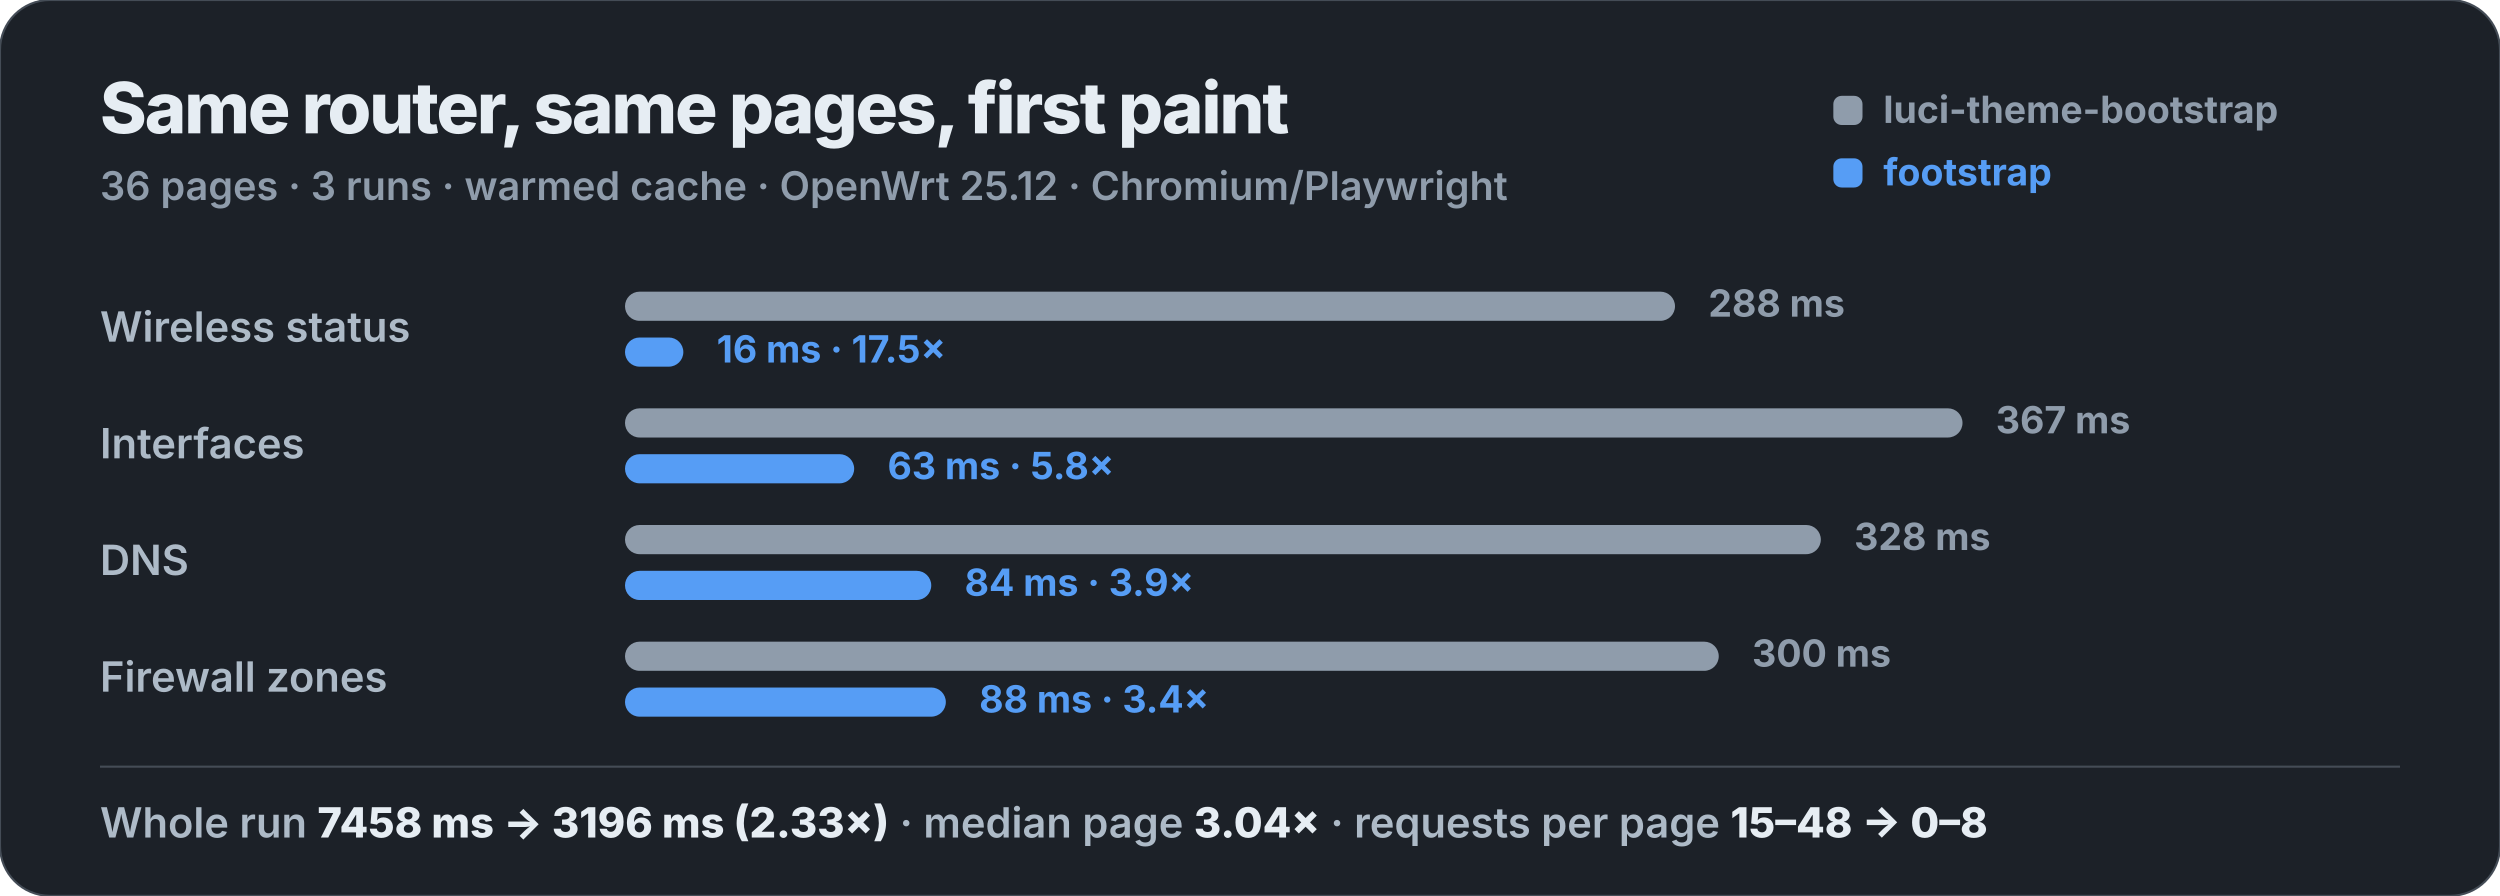
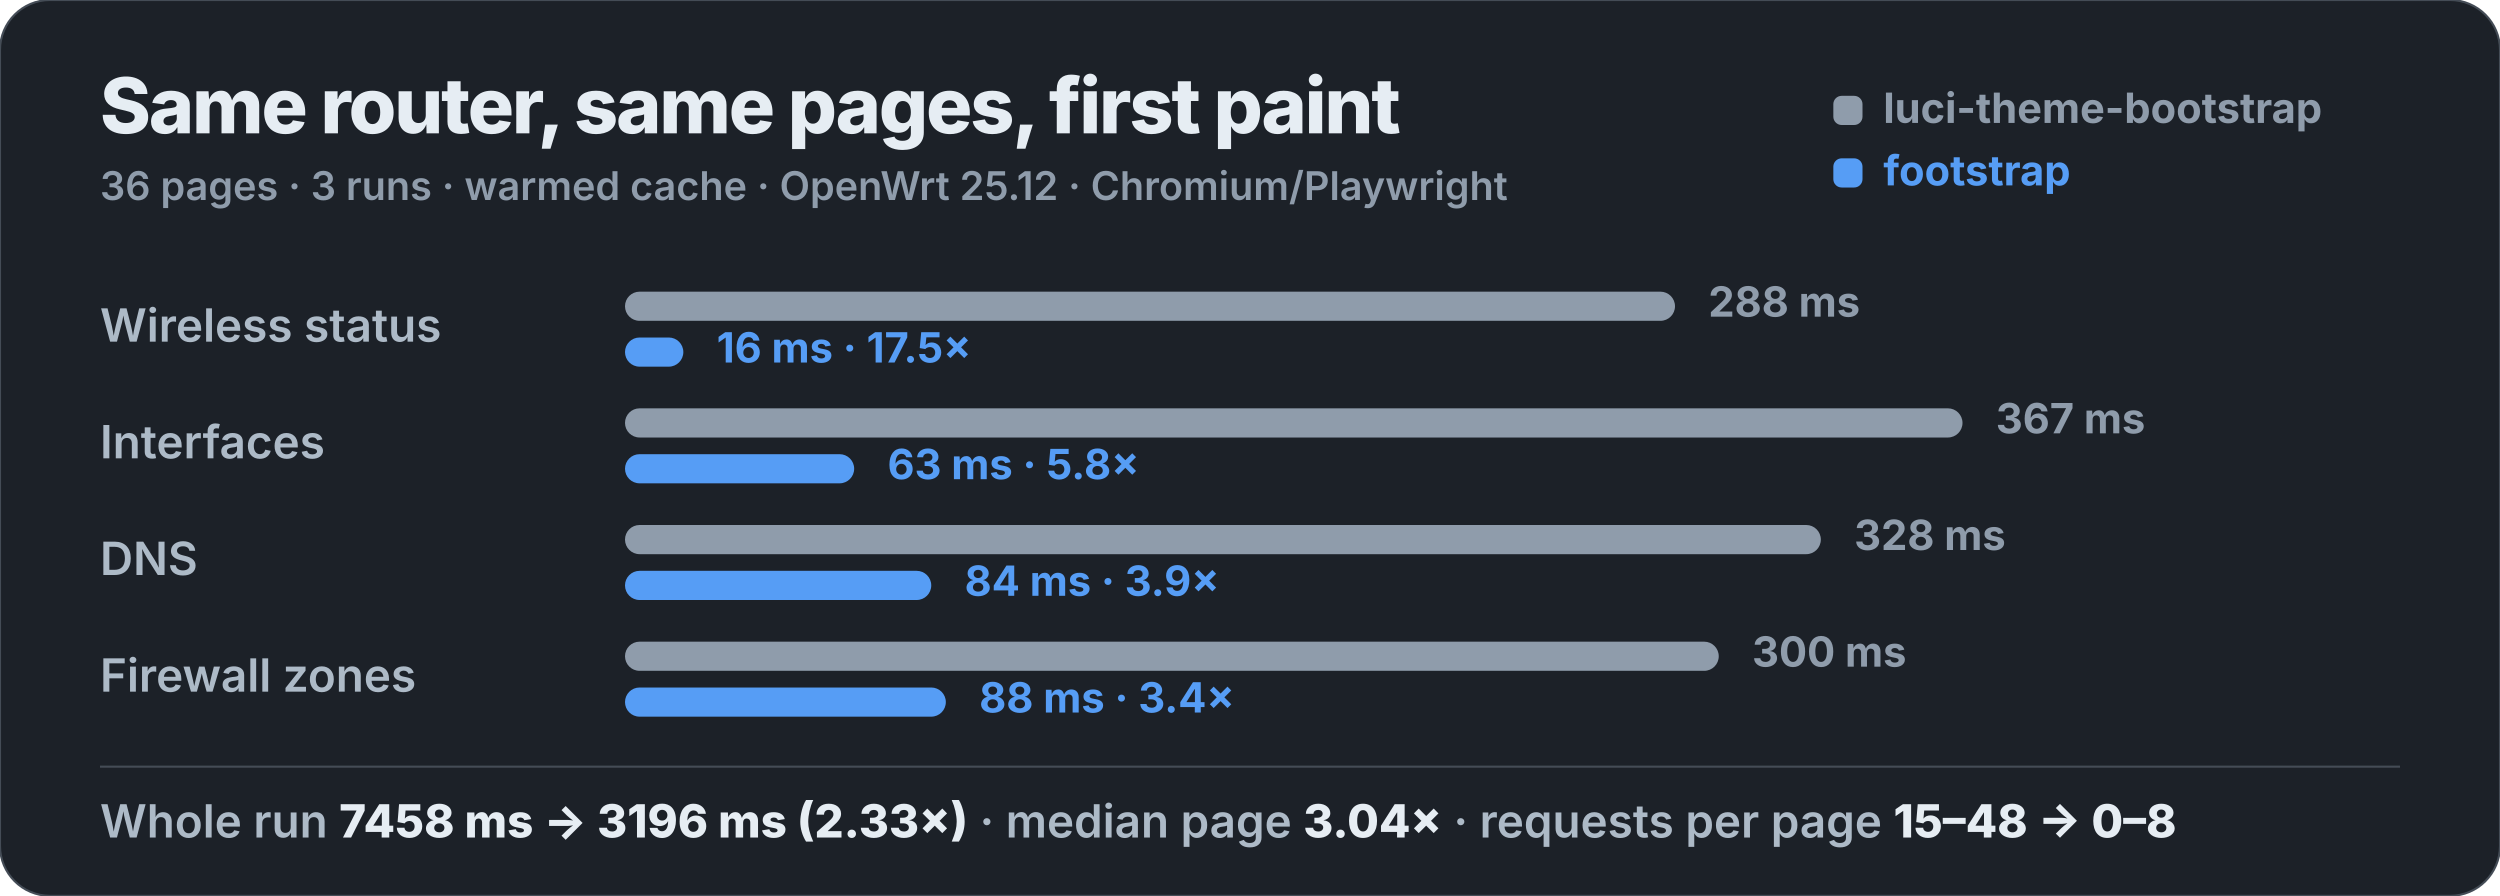
<svg xmlns="http://www.w3.org/2000/svg" width="1200" height="430" viewBox="0 0 1200 430" role="img" aria-labelledby="sp-t sp-d">
  <g font-family="-apple-system,BlinkMacSystemFont,'Segoe UI',Manrope,sans-serif">
    <rect width="1200" height="430" rx="24" fill="#1c2128" stroke="#444c56" />
-     <text x="48" y="64" fill="#e6edf3" font-size="34" font-weight="800" letter-spacing="-1">Same router, same pages, first paint</text>
+     <text x="48" y="64" fill="#e6edf3" font-size="37" font-weight="800" letter-spacing="-1">Same router, same pages, first paint</text>
    <text x="48" y="96" fill="#8f9cab" font-size="19" font-weight="600">36 pages · 3 runs · warmed cache · OpenWrt 25.12 · Chromium/Playwright</text>
-     <g font-size="18" font-weight="700">
+     <g font-size="20" font-weight="700">
      <rect x="880" y="46" width="14" height="14" rx="4" fill="#8f9cab" />
      <text x="904" y="59" fill="#8f9cab">luci-theme-bootstrap</text>
      <rect x="880" y="76" width="14" height="14" rx="4" fill="#569df5" />
      <text x="904" y="89" fill="#569df5">footstrap</text>
    </g>
-     <g font-size="20" font-weight="600" fill="#adbac7">
+     <g font-size="22" font-weight="600" fill="#adbac7">
      <text x="48" y="164">Wireless status</text>
      <text x="48" y="220">Interfaces</text>
      <text x="48" y="276">DNS</text>
      <text x="48" y="332">Firewall zones</text>
    </g>
    <g>
      <rect x="300" y="140" width="504" height="14" rx="7" fill="#8f9cab" />
      <rect x="300" y="162" width="28" height="14" rx="7" fill="#569df5" />
-       <text x="820" y="152" fill="#8f9cab" font-size="18" font-weight="700">288 ms</text>
-       <text x="344" y="174" fill="#569df5" font-size="18" font-weight="700">16 ms · 17.5×</text>
+       <text x="820" y="152" fill="#8f9cab" font-size="20" font-weight="700">288 ms</text>
+       <text x="344" y="174" fill="#569df5" font-size="20" font-weight="700">16 ms · 17.5×</text>
      <rect x="300" y="196" width="642" height="14" rx="7" fill="#8f9cab" />
      <rect x="300" y="218" width="110" height="14" rx="7" fill="#569df5" />
-       <text x="958" y="208" fill="#8f9cab" font-size="18" font-weight="700">367 ms</text>
-       <text x="426" y="230" fill="#569df5" font-size="18" font-weight="700">63 ms · 5.8×</text>
+       <text x="958" y="208" fill="#8f9cab" font-size="20" font-weight="700">367 ms</text>
+       <text x="426" y="230" fill="#569df5" font-size="20" font-weight="700">63 ms · 5.8×</text>
      <rect x="300" y="252" width="574" height="14" rx="7" fill="#8f9cab" />
      <rect x="300" y="274" width="147" height="14" rx="7" fill="#569df5" />
-       <text x="890" y="264" fill="#8f9cab" font-size="18" font-weight="700">328 ms</text>
-       <text x="463" y="286" fill="#569df5" font-size="18" font-weight="700">84 ms · 3.9×</text>
+       <text x="890" y="264" fill="#8f9cab" font-size="20" font-weight="700">328 ms</text>
+       <text x="463" y="286" fill="#569df5" font-size="20" font-weight="700">84 ms · 3.9×</text>
      <rect x="300" y="308" width="525" height="14" rx="7" fill="#8f9cab" />
      <rect x="300" y="330" width="154" height="14" rx="7" fill="#569df5" />
-       <text x="841" y="320" fill="#8f9cab" font-size="18" font-weight="700">300 ms</text>
-       <text x="470" y="342" fill="#569df5" font-size="18" font-weight="700">88 ms · 3.4×</text>
+       <text x="841" y="320" fill="#8f9cab" font-size="20" font-weight="700">300 ms</text>
+       <text x="470" y="342" fill="#569df5" font-size="20" font-weight="700">88 ms · 3.4×</text>
    </g>
    <path d="M48 368h1104" stroke="#444c56" />
-     <text x="48" y="402" fill="#adbac7" font-size="20" font-weight="600">Whole run <tspan fill="#e6edf3" font-weight="800">7458 ms → 3196 ms (2.33×)</tspan> · median page <tspan fill="#e6edf3" font-weight="800">3.04×</tspan> · requests per page <tspan fill="#e6edf3" font-weight="800">15–48 → 0–8</tspan>
+     <text x="48" y="402" fill="#adbac7" font-size="22" font-weight="600">Whole run <tspan fill="#e6edf3" font-weight="800">7458 ms → 3196 ms (2.33×)</tspan> · median page <tspan fill="#e6edf3" font-weight="800">3.04×</tspan> · requests per page <tspan fill="#e6edf3" font-weight="800">15–48 → 0–8</tspan>
    </text>
  </g>
</svg>
